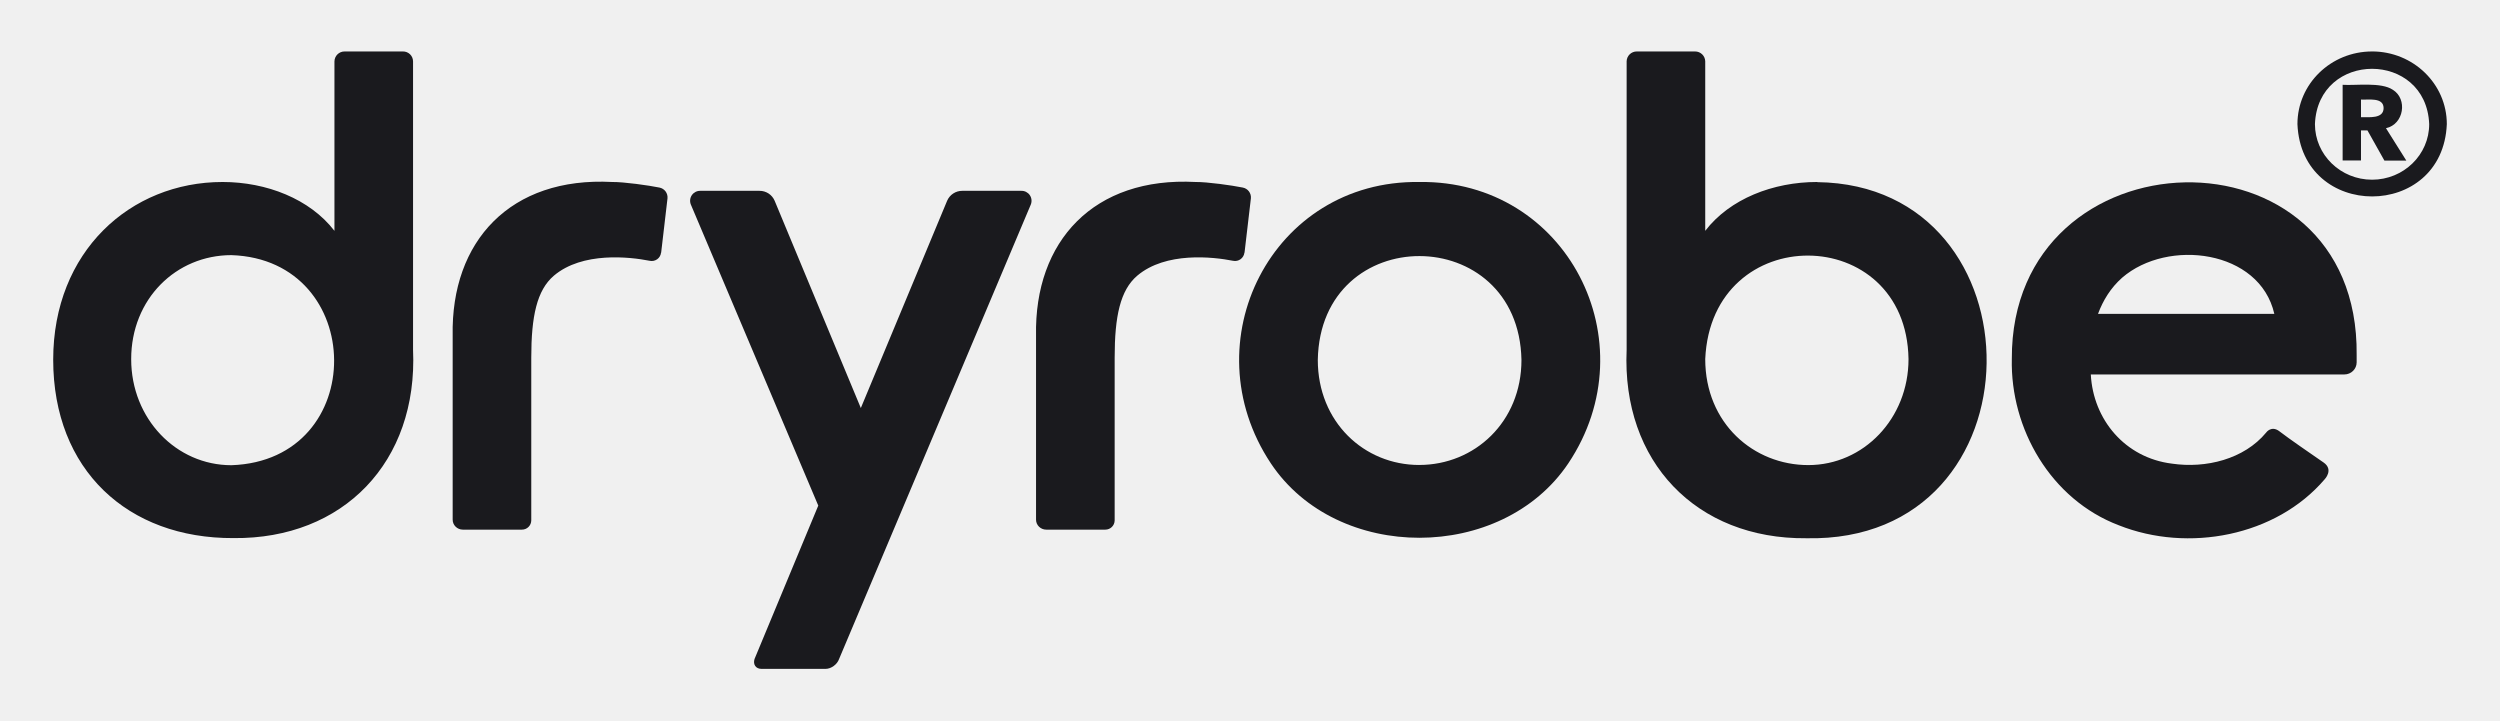
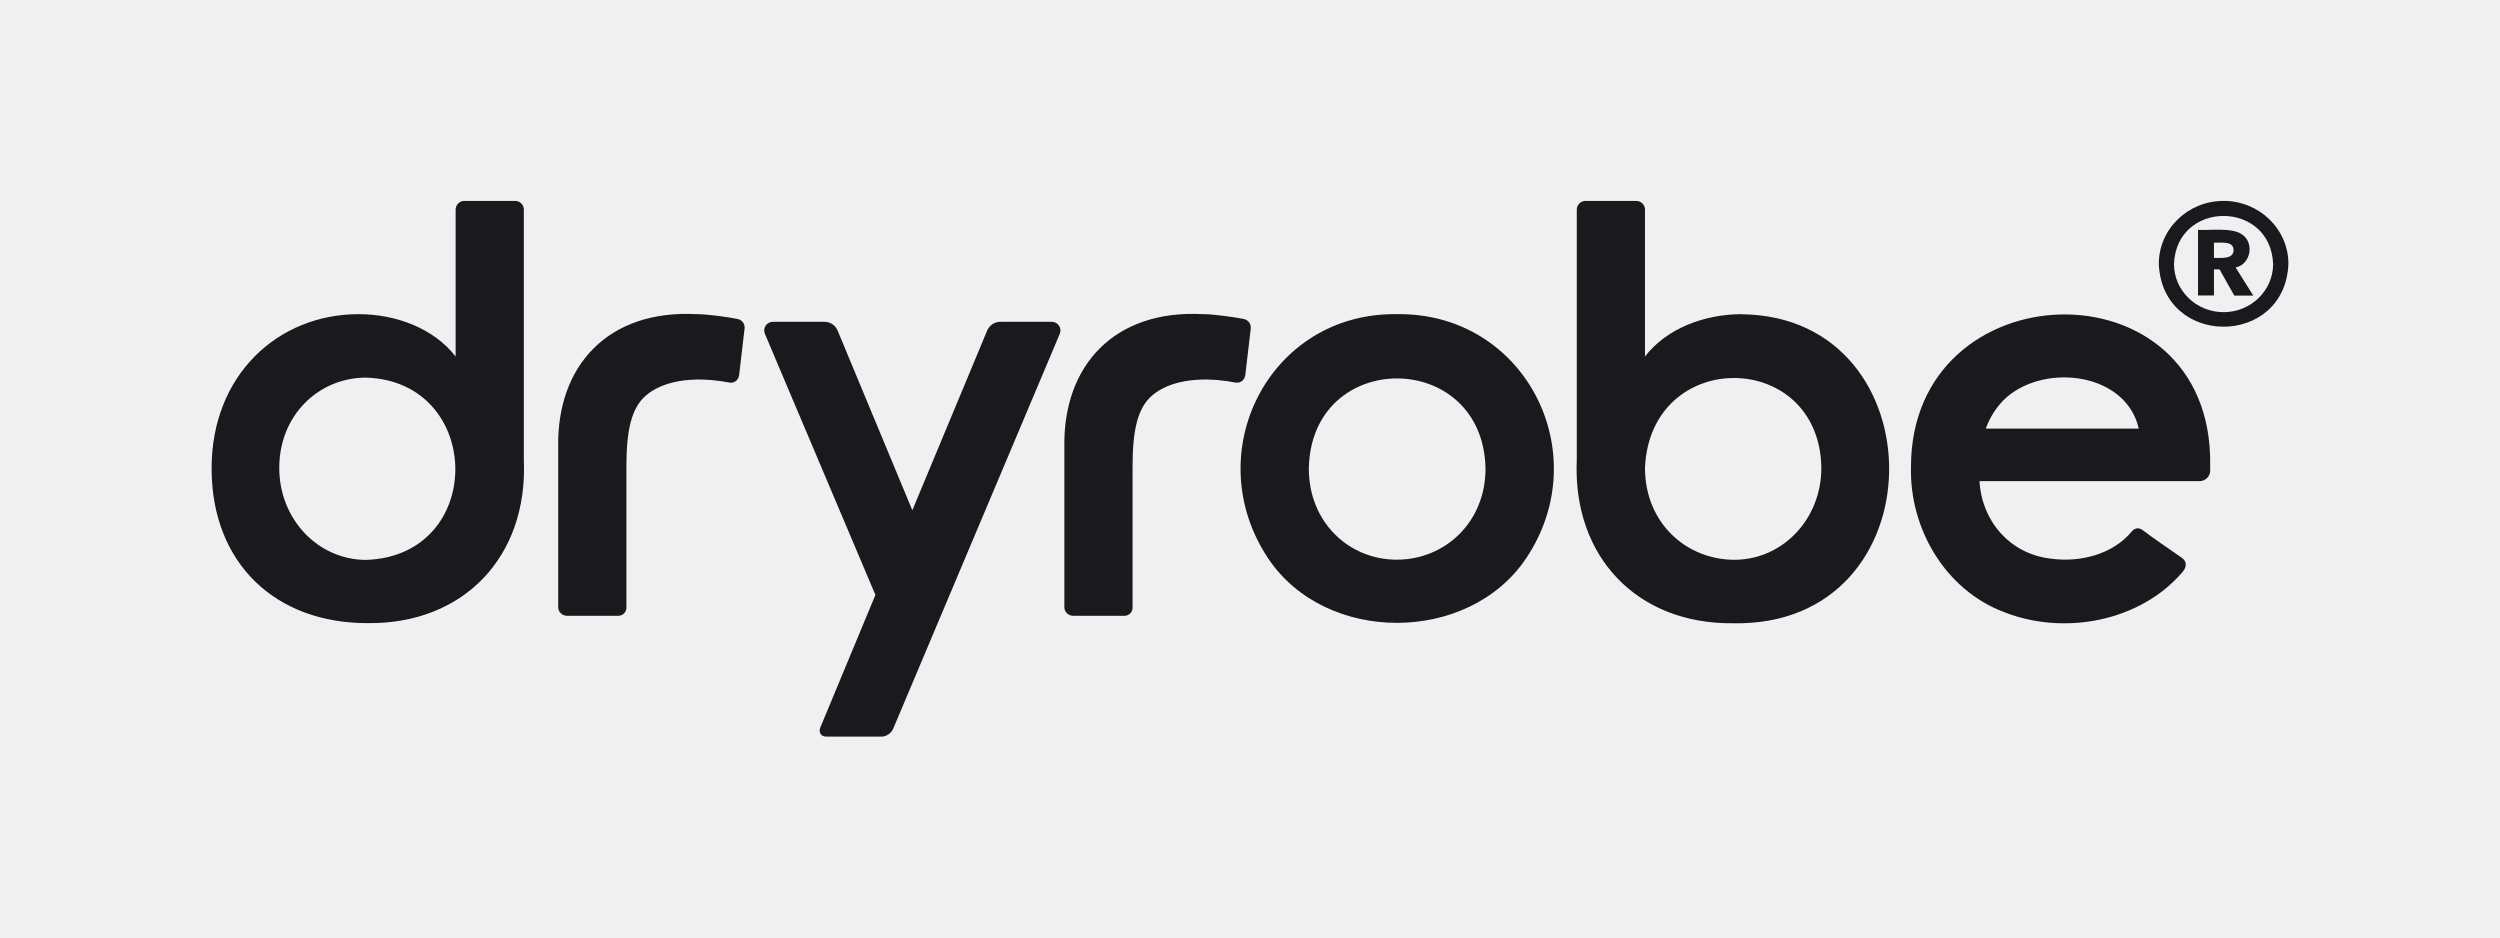
- <svg xmlns="http://www.w3.org/2000/svg" class="icon icon__brand-logo" viewBox="0 0 118 34">
+ <svg xmlns="http://www.w3.org/2000/svg" preserveAspectRatio="xMidYMid meet" class="icon icon__brand-logo" viewBox="-9.00 -8.50 136.00 51.00">
  <g fill="#1A1A1E" clip-path="url(#brand-logo-a)">
    <path d="M66.99 21.947c-2.609 0-4.79-2.032-4.79-4.958.118-6.55 9.484-6.522 9.613 0 0 2.932-2.216 4.957-4.824 4.957Zm0-13.357c-6.958-.097-10.814 7.554-7.005 13.282 3.124 4.69 10.902 4.673 14.038 0 3.839-5.74-.07-13.379-7.028-13.282M99.026 14.815c.24-.645.603-1.232 1.137-1.706 2.157-1.866 6.5-1.318 7.185 1.706h-8.322Zm12.208 1.945c.129-11.148-16.323-10.651-16.276.177-.076 3.292 1.835 6.636 5.052 7.857 3.271 1.3 7.415.519 9.712-2.169 0 0 .446-.456-.053-.798l-.445-.308s-1.231-.845-1.624-1.153c-.392-.308-.638.052-.638.052-1.044 1.26-2.849 1.7-4.443 1.466-2.222-.274-3.722-2.083-3.833-4.21h11.968c.322 0 .58-.258.58-.571v-.348" />
    <path d="M85.352 21.952c-2.58 0-4.865-1.968-4.865-5.003.287-6.562 9.495-6.465 9.595 0 0 2.807-2.122 5.003-4.73 5.003Zm.416-13.362c-2.075 0-4.12.793-5.281 2.305V2.896a.477.477 0 0 0-.48-.467h-2.75a.476.476 0 0 0-.48.467V16.51c-.235 5.295 3.3 8.94 8.475 8.895 11.288.245 11.248-16.677.522-16.808M38.62 23.87l-3.006 7.234c-.082.256.059.467.328.467h3.025c.263 0 .55-.21.638-.467l9.05-21.452a.47.47 0 0 0-.446-.645h-2.79a.774.774 0 0 0-.714.468l-4.074 9.784-4.068-9.784a.77.77 0 0 0-.715-.468h-2.795a.47.47 0 0 0-.446.645l6.02 14.223-.006-.006ZM58.742 11.922l.3-2.561a.472.472 0 0 0-.382-.508c-.504-.103-1.67-.268-2.227-.263-4.8-.256-7.62 2.785-7.532 7.258v8.683c0 .257.217.468.481.468h2.784a.44.44 0 0 0 .446-.434V16.88c0-1.951.263-3.183 1.066-3.868 1.348-1.141 3.576-.89 4.525-.702a.446.446 0 0 0 .533-.382M6.192 16.949c0-2.842 2.121-4.907 4.73-4.907 6.406.211 6.523 9.693 0 9.916-2.609 0-4.73-2.197-4.73-5.004m-3.681.023c0 5.198 3.51 8.444 8.51 8.421 5.181.052 8.71-3.594 8.475-8.889V2.896a.47.47 0 0 0-.48-.467h-2.75a.476.476 0 0 0-.48.467v8c-1.16-1.507-3.206-2.306-5.28-2.306-4.361 0-7.995 3.287-7.995 8.387ZM31.207 11.922l.299-2.561a.472.472 0 0 0-.381-.508c-.504-.103-1.67-.268-2.227-.263-4.8-.256-7.62 2.785-7.532 7.258v8.683c0 .257.217.468.48.468h2.785a.44.44 0 0 0 .445-.434V16.88c0-1.951.264-3.183 1.067-3.868 1.348-1.141 3.575-.89 4.525-.702a.443.443 0 0 0 .533-.382M111.961 8.482c-1.488 0-2.696-1.175-2.696-2.624.141-3.48 5.252-3.48 5.393 0 0 1.449-1.208 2.624-2.697 2.624Zm0-6.053c-1.945 0-3.522 1.534-3.522 3.429.188 4.552 6.863 4.552 7.051 0 0-1.895-1.583-3.43-3.529-3.43Z" />
    <path d="M112.506 5.099c-.006-.52-.721-.377-1.067-.4v.833c.364-.011 1.067.092 1.067-.433Zm.035 2.476-.797-1.42h-.305v1.42h-.867V4.003c.633.04 1.817-.137 2.368.234.709.434.527 1.632-.322 1.814l.961 1.53h-1.038v-.006Z" />
  </g>
  <defs>
    <clipPath id="brand-logo-a">
      <path d="M2.51 2.429h112.98v29.143H2.51z" fill="#fff" />
    </clipPath>
  </defs>
</svg>
